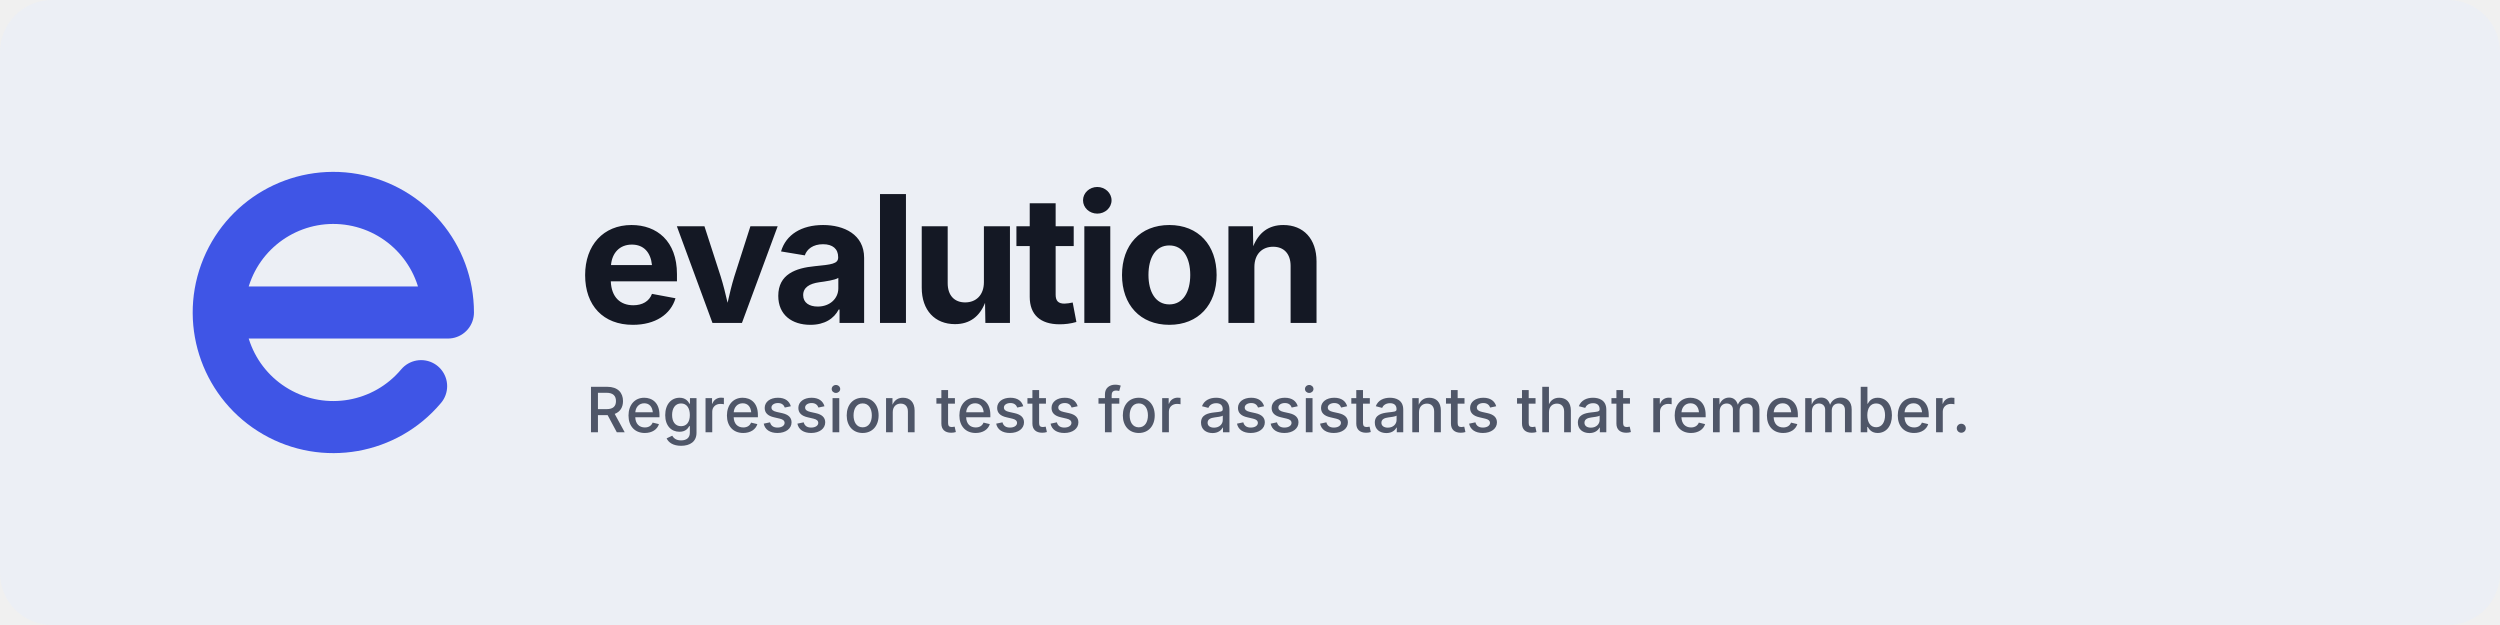
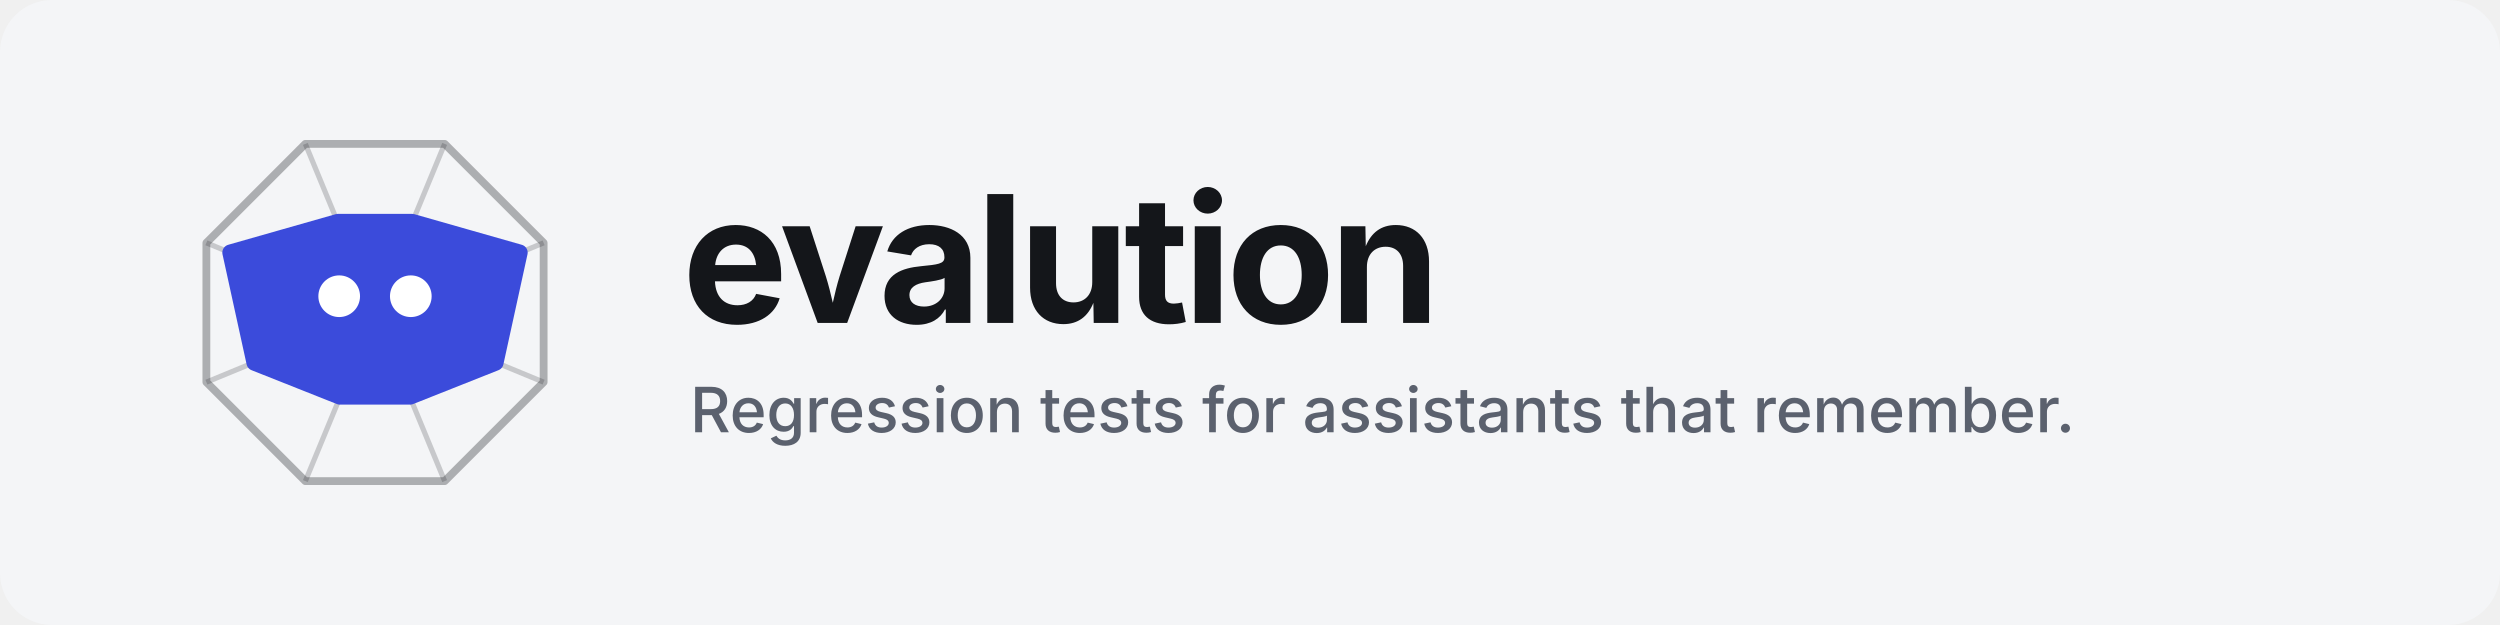
<svg xmlns="http://www.w3.org/2000/svg" viewBox="0 0 960 240" role="img" aria-label="evalution: regression tests for assistants that remember">
  <style>
-     .ground { fill: #eceff5; }
-     .ink { fill: #141824; }
-     .soft { fill: #4f5668; }
-     .mark { stroke: #3f55e6; }
-     text { font-family: -apple-system, BlinkMacSystemFont, Inter, "Segoe UI", Helvetica, Arial, sans-serif; }
+     .ground { fill: #f4f5f7; }
+     .ink { fill: #14161a; }
+     .soft { fill: #5b616e; }
+     .web { stroke: #14161a; }
+     .body { fill: #3b4bdb; stroke: #3b4bdb; }
+     .eye { fill: #ffffff; }
+     text { font-family: Manrope, Inter, -apple-system, "Segoe UI", Helvetica, Arial, sans-serif; }
    @media (prefers-color-scheme: dark) {
-       .ground { fill: #0c0f16; }
-       .ink { fill: #eef0f6; }
-       .soft { fill: #aeb4c2; }
-       .mark { stroke: #8c9bff; }
+       .ground { fill: #15171c; }
+       .ink { fill: #eceef2; }
+       .soft { fill: #a4a9b4; }
+       .web { stroke: #eceef2; }
+       .body { fill: #9aa5ff; stroke: #9aa5ff; }
+       .eye { fill: #15171c; }
    }
  </style>
  <rect class="ground" width="960" height="240" rx="20" />
-   <path class="mark" transform="translate(64 56) scale(2)" d="M10 32H54A22 22 0 1 0 48.853 46.141" fill="none" stroke-width="10" stroke-linecap="round" stroke-linejoin="round" />
-   <text class="ink" x="222" y="124" font-size="68" font-weight="700" letter-spacing="-2.4">evalution</text>
-   <text class="soft" x="225" y="166" font-size="24" font-weight="500">Regression tests for assistants that remember.</text>
+   <g transform="translate(64 40) scale(2.5)">
+     <path class="web" d="M57.9 21.3 42.7 6.1H21.3L6.1 21.3v21.4l15.2 15.2h21.4l15.2-15.2z" fill="none" stroke-width="1.2" stroke-linejoin="round" opacity=".32" />
+     <path class="web" d="M6.1 21.3 57.9 42.7M57.9 21.3 6.1 42.7M21.3 6.1l21.4 51.8M42.7 6.1 21.3 57.9" fill="none" stroke-width=".8" opacity=".2" />
+     <path class="body" d="M54.2 22.8 37.7 18.1H26.3L9.8 22.8l3.7 16.9 13.1 5.2h10.8l13.1-5.2z" stroke-width="2.5" stroke-linejoin="round" />
+     <circle class="eye" cx="26.5" cy="29.5" r="3.2" />
+     <circle class="eye" cx="37.5" cy="29.5" r="3.2" />
+   </g>
+   <text class="ink" x="262" y="124" font-size="68" font-weight="700" letter-spacing="-2">evalution</text>
+   <text class="soft" x="265" y="166" font-size="24" font-weight="500">Regression tests for assistants that remember.</text>
</svg>
